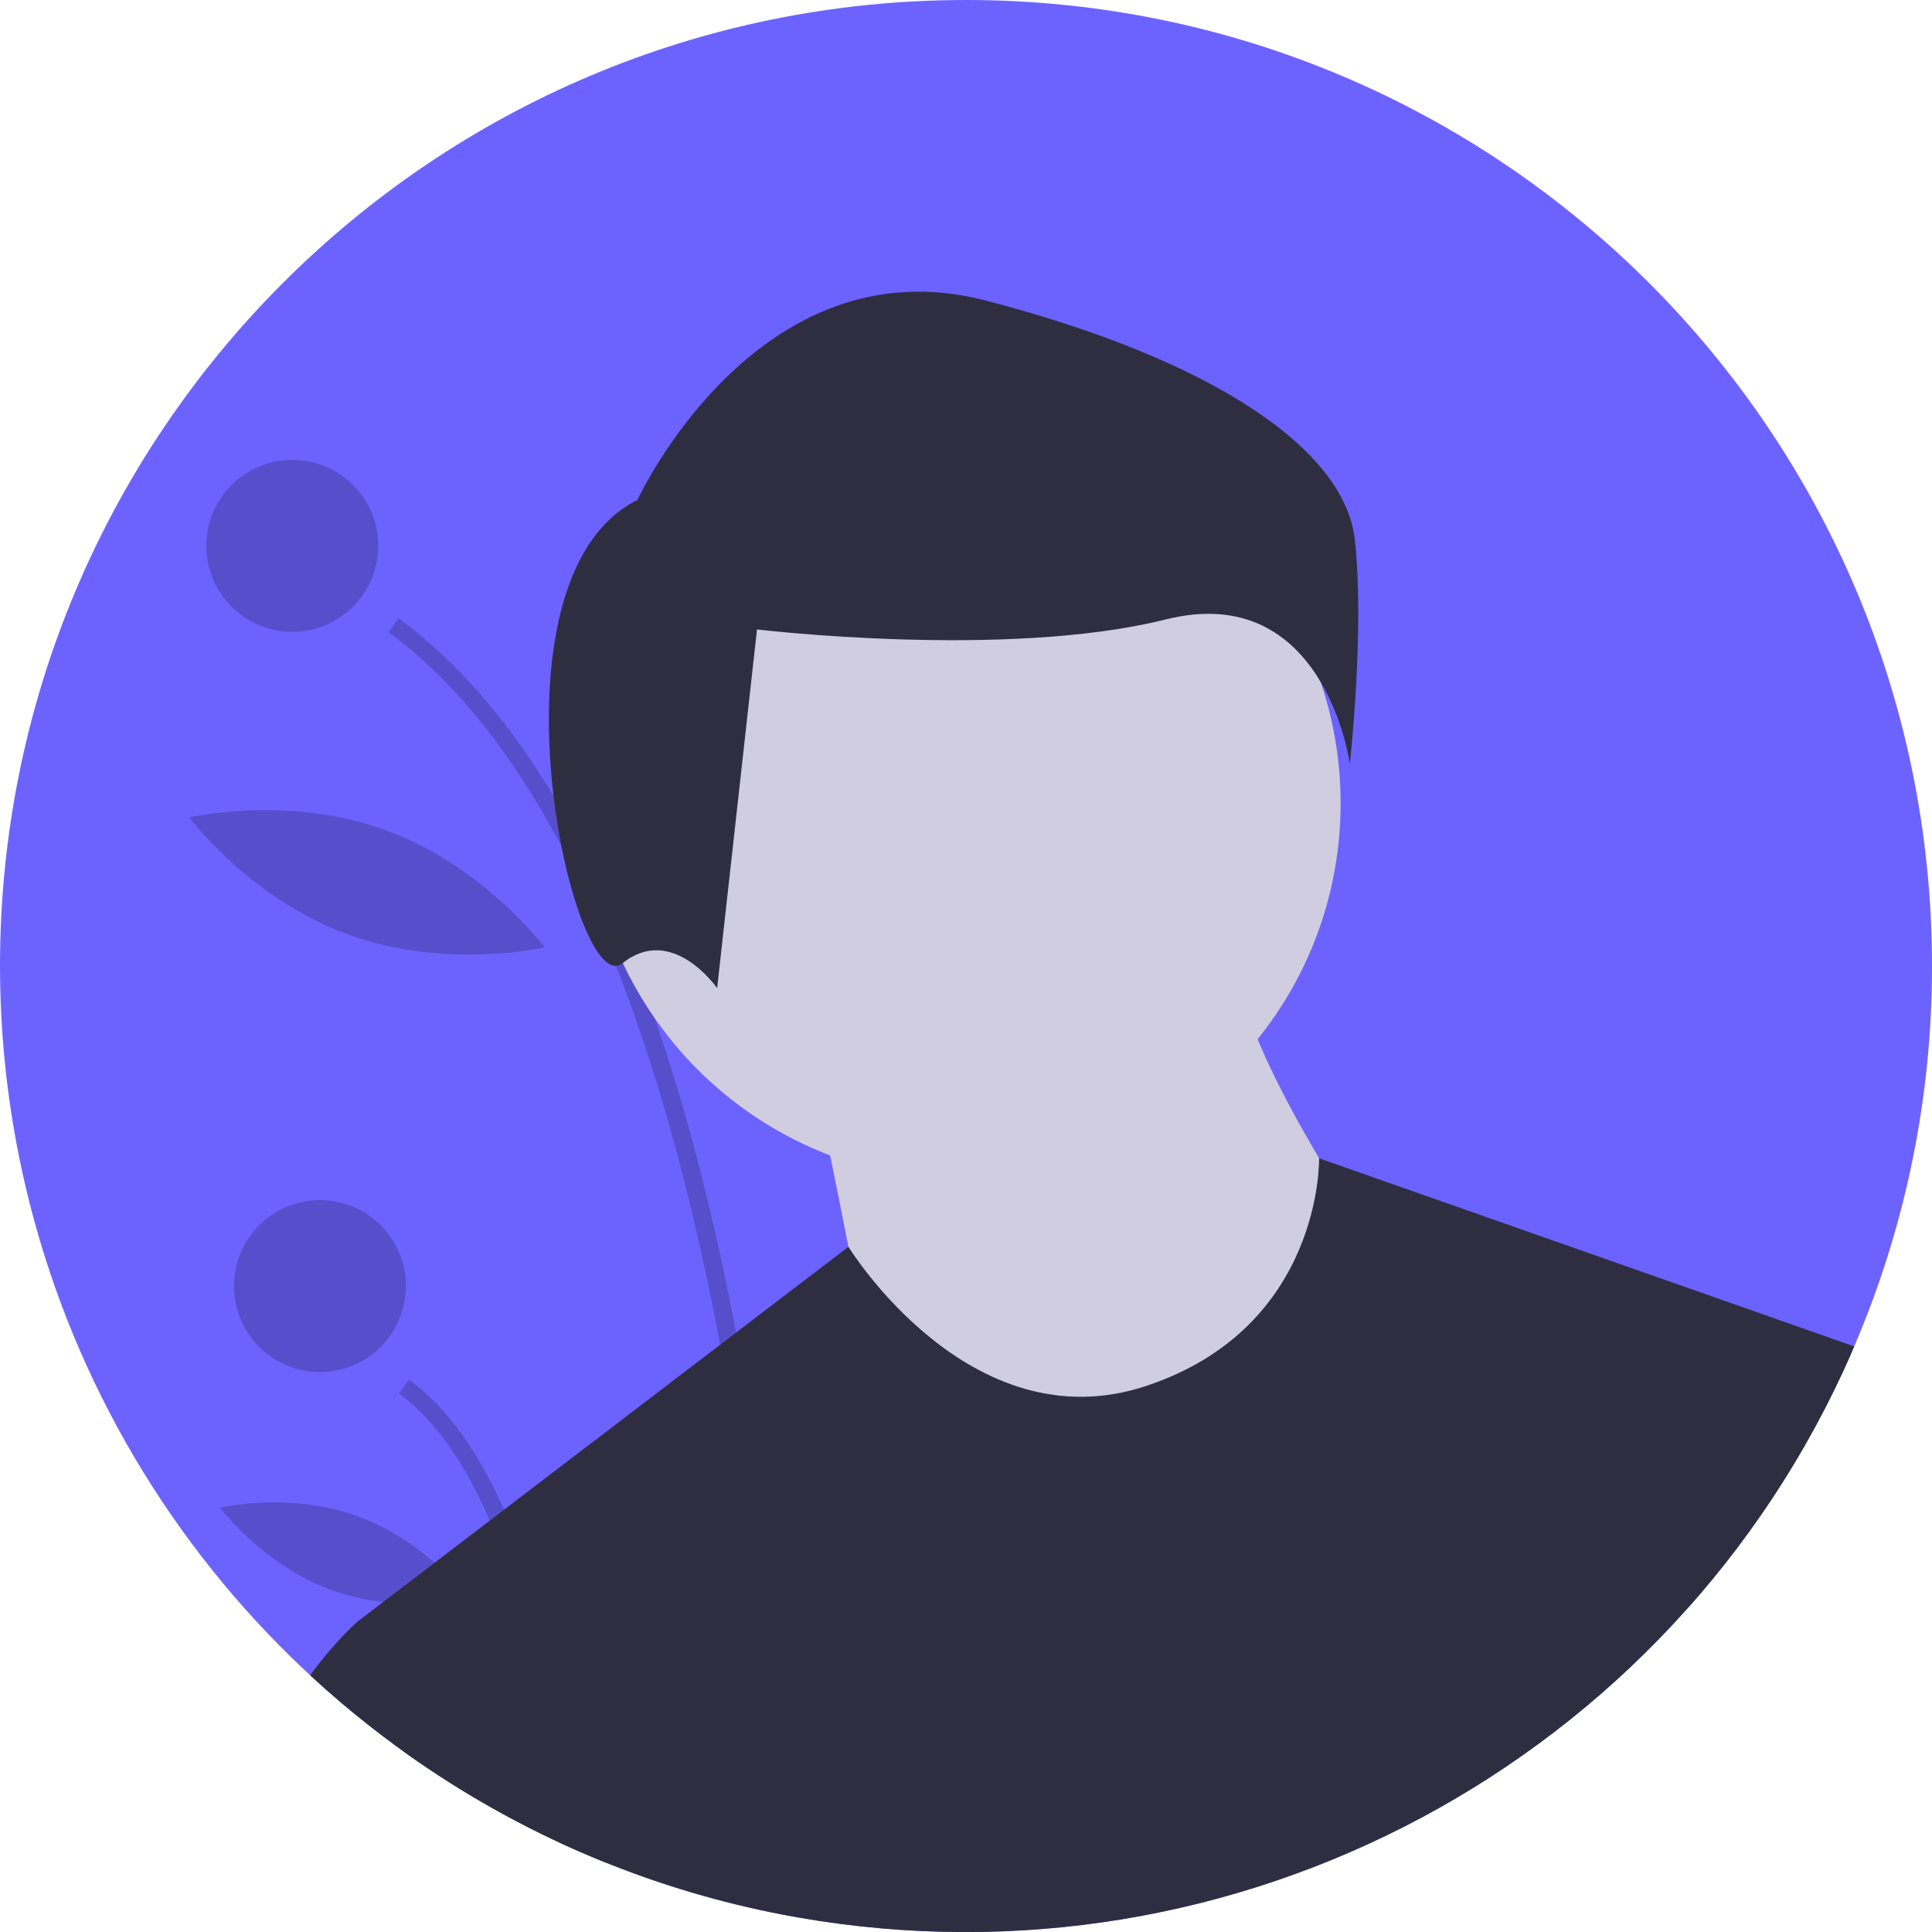
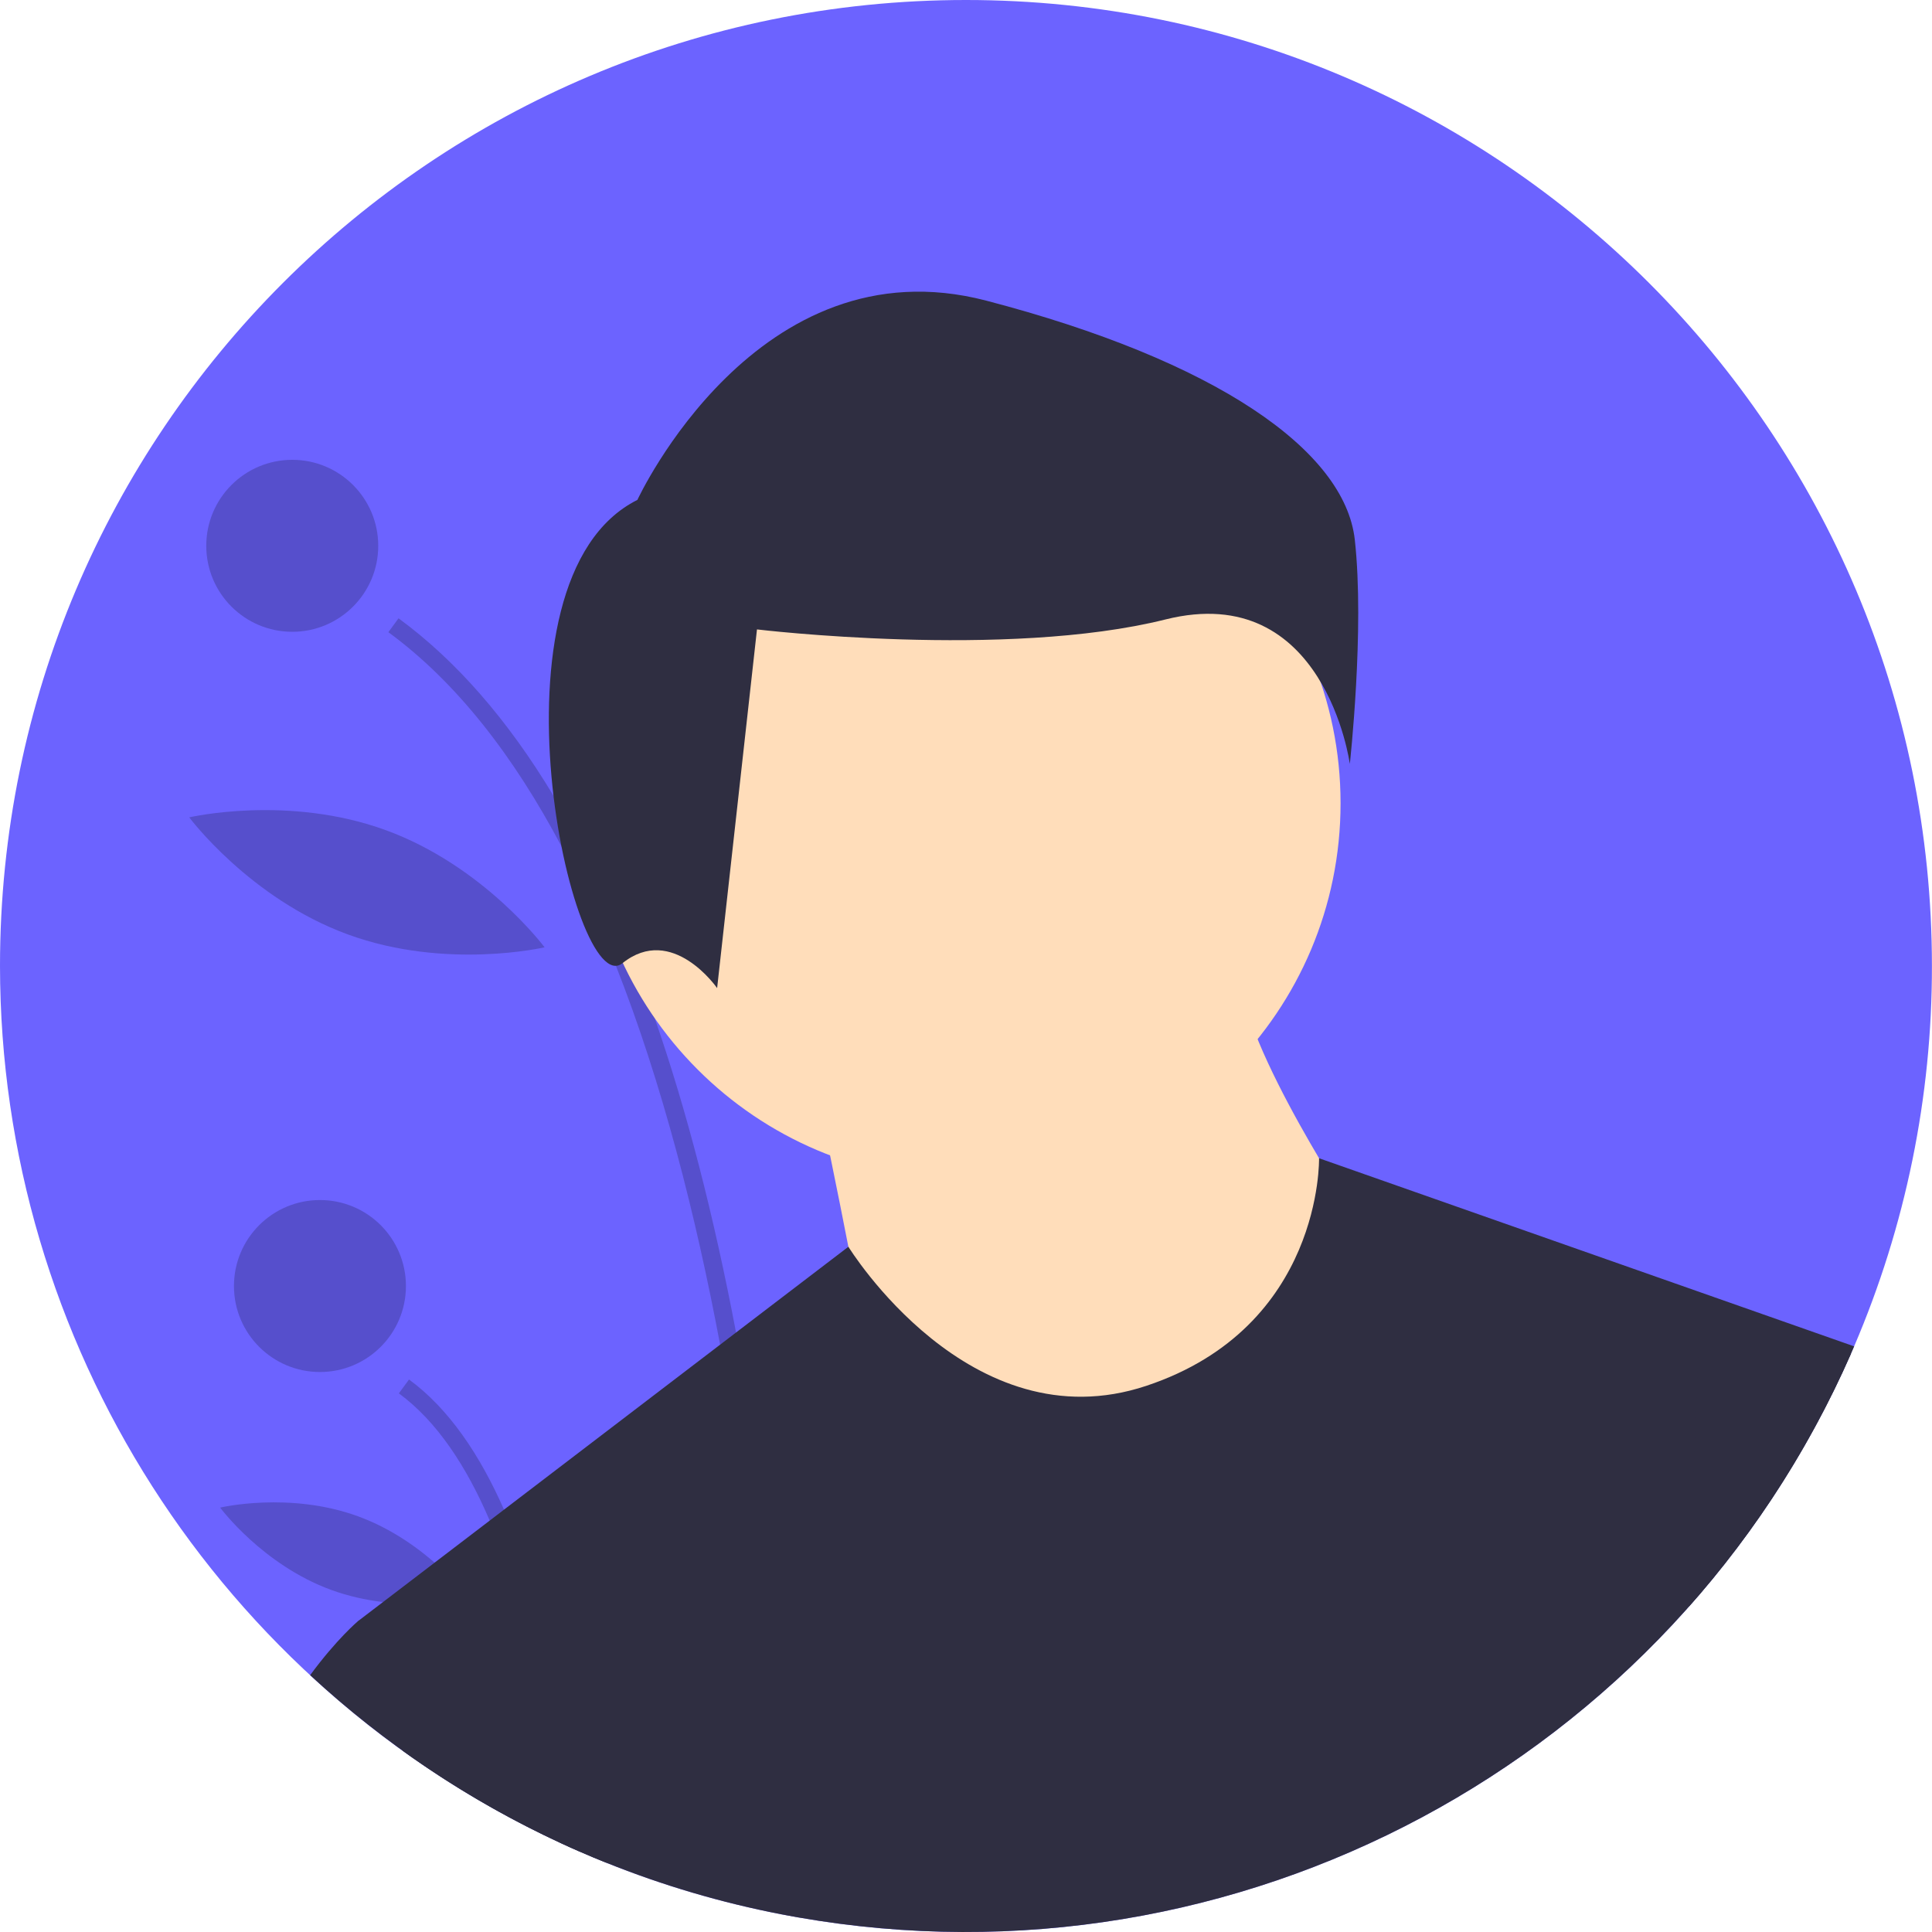
- <svg xmlns="http://www.w3.org/2000/svg" id="e59edb86-a3bc-4694-8aac-31e565ca5cfc" data-name="Layer 1" width="676" height="676" viewBox="0 0 676 676">
-   <path d="M938,450a336.852,336.852,0,0,1-27.22,133.1L909.66,585.68A338.559,338.559,0,0,1,541.35,782.93q-3.045-.54-6.08-1.12a334.981,334.981,0,0,1-61.14-18.03q-4.815-1.935-9.56-4.01c-2.16-.94-4.32-1.91-6.46-2.91A338.414,338.414,0,0,1,262,450c0-186.67,151.33-338,338-338S938,263.33,938,450Z" transform="translate(-262 -112)" fill="#6c63ff" />
-   <path d="M541.35,782.93q-3.045-.54-6.08-1.12c-1.32-38.31-5.85-116.94-21.3-199.29C505.52,537.45,493.79,491.25,477.52,449.95a412.604,412.604,0,0,0-19.07-41.84c-16.44-31.05-36.38-57.19-60.56-74.9l3.56-4.86q30.165,22.11,54.22,62.08,7.215,11.97,13.86,25.54,7.125,14.52,13.59,30.83,4.125,10.38,7.97,21.48,16.74,48.195,28.46,109.98,2.595,13.65,4.94,27.97C536.6,680.2,540.25,748.59,541.35,782.93Z" transform="translate(-262 -112)" opacity="0.2" />
-   <path d="M464.57,759.77c-2.16-.94-4.32-1.91-6.46-2.91-2.09-22.7-5.93-50.86-12.95-77.59A254.557,254.557,0,0,0,433.35,644.07c-8.01-18.75-18.38-34.69-31.79-44.52l3.56-4.85c14.04,10.28,24.87,26.53,33.24,45.54,9.43,21.42,15.72,46.35,19.91,70.17C461.38,728.1,463.34,745.19,464.57,759.77Z" transform="translate(-262 -112)" opacity="0.2" />
-   <circle cx="102.262" cy="190.982" r="30.089" opacity="0.2" />
-   <circle cx="111.951" cy="449.991" r="30.089" opacity="0.2" />
-   <path d="M483.714,353.521c-6.38,35.997,7.705,68.592,7.705,68.592s24.43-25.768,30.81-61.766-7.705-68.592-7.705-68.592S490.095,317.524,483.714,353.521Z" transform="translate(-262 -112)" opacity="0.2" />
-   <path d="M383.718,438.971c34.335,12.555,68.837,4.498,68.837,4.498s-21.166-28.413-55.501-40.968-68.837-4.498-68.837-4.498S349.383,426.416,383.718,438.971Z" transform="translate(-262 -112)" opacity="0.2" />
-   <path d="M377.895,668.333c24.066,8.8,48.283,3.059,48.283,3.059S411.377,651.384,387.311,642.584s-48.283-3.059-48.283-3.059S353.829,659.533,377.895,668.333Z" transform="translate(-262 -112)" opacity="0.2" />
-   <circle cx="337.306" cy="281.079" r="131.77" fill="#d0cde1" />
-   <path d="M547.833,493.965s16.471,78.239,16.471,86.474,78.239,45.296,78.239,45.296L712.546,613.382,737.253,539.261s-41.178-61.767-41.178-86.474Z" transform="translate(-262 -112)" fill="#d0cde1" />
-   <path d="M910.78,583.1,909.66,585.68A338.559,338.559,0,0,1,541.35,782.93q-3.045-.54-6.08-1.12a334.981,334.981,0,0,1-61.14-18.03q-4.815-1.935-9.56-4.01c-2.16-.94-4.32-1.91-6.46-2.91a337.593,337.593,0,0,1-55.25-32.28l-15.62-45.31,8.78-6.7,18.06-13.79,19.27-14.71,5.01-3.83,75.61-57.72,5.58-4.26,39.3-30,.01-.01s42.5,69.25,104.27,48.66,60.42-79.63,60.42-79.63Z" transform="translate(-262 -112)" fill="#2f2e41" />
-   <path d="M485.035,286.916s41.837-90.646,122.023-69.728,125.51,52.296,128.996,83.673-1.743,78.443-1.743,78.443-8.716-64.498-64.498-50.552-142.941,3.486-142.941,3.486L512.926,457.748s-15.689-22.661-33.121-8.716S429.253,314.807,485.035,286.916Z" transform="translate(-262 -112)" fill="#2f2e41" />
-   <path d="M474.13,763.78q-4.815-1.935-9.56-4.01c-2.16-.94-4.32-1.91-6.46-2.91a338.835,338.835,0,0,1-87.59-58.7c9.19-12.52,16.72-18.89,16.72-18.89h61.77l9.26,31.14Z" transform="translate(-262 -112)" fill="#2f2e41" />
-   <path d="M856.67,576.32l52.99,9.36A337.944,337.944,0,0,1,852.9,674.25Z" transform="translate(-262 -112)" fill="#2f2e41" />
+ <svg xmlns="http://www.w3.org/2000/svg" width="676" height="676.025" viewBox="0 0 676 676.025">
+   <g id="avatarMale" transform="translate(0)">
+     <path id="Tracé_1355" data-name="Tracé 1355" d="M938,450a336.854,336.854,0,0,1-27.22,133.1l-1.12,2.58A338.559,338.559,0,0,1,541.35,782.93q-3.045-.54-6.08-1.12a334.982,334.982,0,0,1-61.14-18.03q-4.815-1.935-9.56-4.01c-2.16-.94-4.32-1.91-6.46-2.91A338.415,338.415,0,0,1,262,450c0-186.67,151.33-338,338-338S938,263.33,938,450Z" transform="translate(-262 -112)" fill="#6c63ff" />
+     <path id="Tracé_1356" data-name="Tracé 1356" d="M541.35,782.93q-3.045-.54-6.08-1.12c-1.32-38.31-5.85-116.94-21.3-199.29-8.45-45.07-20.18-91.27-36.45-132.57a412.607,412.607,0,0,0-19.07-41.84c-16.44-31.05-36.38-57.19-60.56-74.9l3.56-4.86q30.165,22.11,54.22,62.08,7.215,11.97,13.86,25.54,7.125,14.52,13.59,30.83,4.125,10.38,7.97,21.48,16.74,48.195,28.46,109.98,2.6,13.65,4.94,27.97C536.6,680.2,540.25,748.59,541.35,782.93Z" transform="translate(-262 -112)" opacity="0.2" />
+     <path id="Tracé_1357" data-name="Tracé 1357" d="M464.57,759.77c-2.16-.94-4.32-1.91-6.46-2.91-2.09-22.7-5.93-50.86-12.95-77.59a254.556,254.556,0,0,0-11.81-35.2c-8.01-18.75-18.38-34.69-31.79-44.52l3.56-4.85c14.04,10.28,24.87,26.53,33.24,45.54,9.43,21.42,15.72,46.35,19.91,70.17C461.38,728.1,463.34,745.19,464.57,759.77Z" transform="translate(-262 -112)" opacity="0.2" />
+     <circle id="Ellipse_200" data-name="Ellipse 200" cx="30.089" cy="30.089" r="30.089" transform="translate(72.173 160.893)" opacity="0.2" />
+     <circle id="Ellipse_201" data-name="Ellipse 201" cx="30.089" cy="30.089" r="30.089" transform="translate(81.863 419.902)" opacity="0.2" />
+     <path id="Tracé_1358" data-name="Tracé 1358" d="M483.714,353.521c-6.38,36,7.7,68.592,7.7,68.592s24.43-25.768,30.81-61.766-7.7-68.592-7.7-68.592S490.095,317.524,483.714,353.521Z" transform="translate(-262 -112)" opacity="0.2" />
+     <path id="Tracé_1359" data-name="Tracé 1359" d="M383.718,438.971c34.335,12.555,68.837,4.5,68.837,4.5s-21.166-28.413-55.5-40.968-68.837-4.5-68.837-4.5S349.383,426.416,383.718,438.971Z" transform="translate(-262 -112)" opacity="0.2" />
+     <path id="Tracé_1360" data-name="Tracé 1360" d="M377.9,668.333c24.066,8.8,48.283,3.059,48.283,3.059s-14.8-20.008-38.868-28.808-48.283-3.059-48.283-3.059S353.829,659.533,377.9,668.333Z" transform="translate(-262 -112)" opacity="0.2" />
+     <circle id="Ellipse_202" data-name="Ellipse 202" cx="131.77" cy="131.77" r="131.77" transform="translate(205.536 149.309)" fill="#ffddba" />
+     <path id="Tracé_1361" data-name="Tracé 1361" d="M547.833,493.965S564.3,572.2,564.3,580.439s78.239,45.3,78.239,45.3l70-12.353,24.707-74.121s-41.178-61.767-41.178-86.474Z" transform="translate(-262 -112)" fill="#ffddba" />
+     <path id="Tracé_1362" data-name="Tracé 1362" d="M910.78,583.1l-1.12,2.58A338.559,338.559,0,0,1,541.35,782.93q-3.045-.54-6.08-1.12a334.982,334.982,0,0,1-61.14-18.03q-4.815-1.935-9.56-4.01c-2.16-.94-4.32-1.91-6.46-2.91a337.6,337.6,0,0,1-55.25-32.28l-15.62-45.31,8.78-6.7,18.06-13.79,19.27-14.71,5.01-3.83,75.61-57.72,5.58-4.26,39.3-30,.01-.01s42.5,69.25,104.27,48.66,60.42-79.63,60.42-79.63Z" transform="translate(-262 -112)" fill="#2f2e41" />
+     <path id="Tracé_1363" data-name="Tracé 1363" d="M485.035,286.916s41.837-90.646,122.023-69.728,125.51,52.3,129,83.673-1.743,78.443-1.743,78.443-8.716-64.5-64.5-50.552-142.941,3.486-142.941,3.486l-13.946,125.51s-15.689-22.661-33.121-8.716S429.253,314.807,485.035,286.916Z" transform="translate(-262 -112)" fill="#2f2e41" />
+     <path id="Tracé_1364" data-name="Tracé 1364" d="M474.13,763.78q-4.815-1.935-9.56-4.01c-2.16-.94-4.32-1.91-6.46-2.91a338.837,338.837,0,0,1-87.59-58.7c9.19-12.52,16.72-18.89,16.72-18.89h61.77l9.26,31.14Z" transform="translate(-262 -112)" fill="#2f2e41" />
+     <path id="Tracé_1365" data-name="Tracé 1365" d="M856.67,576.32l52.99,9.36a337.944,337.944,0,0,1-56.76,88.57Z" transform="translate(-262 -112)" fill="#2f2e41" />
+   </g>
</svg>
